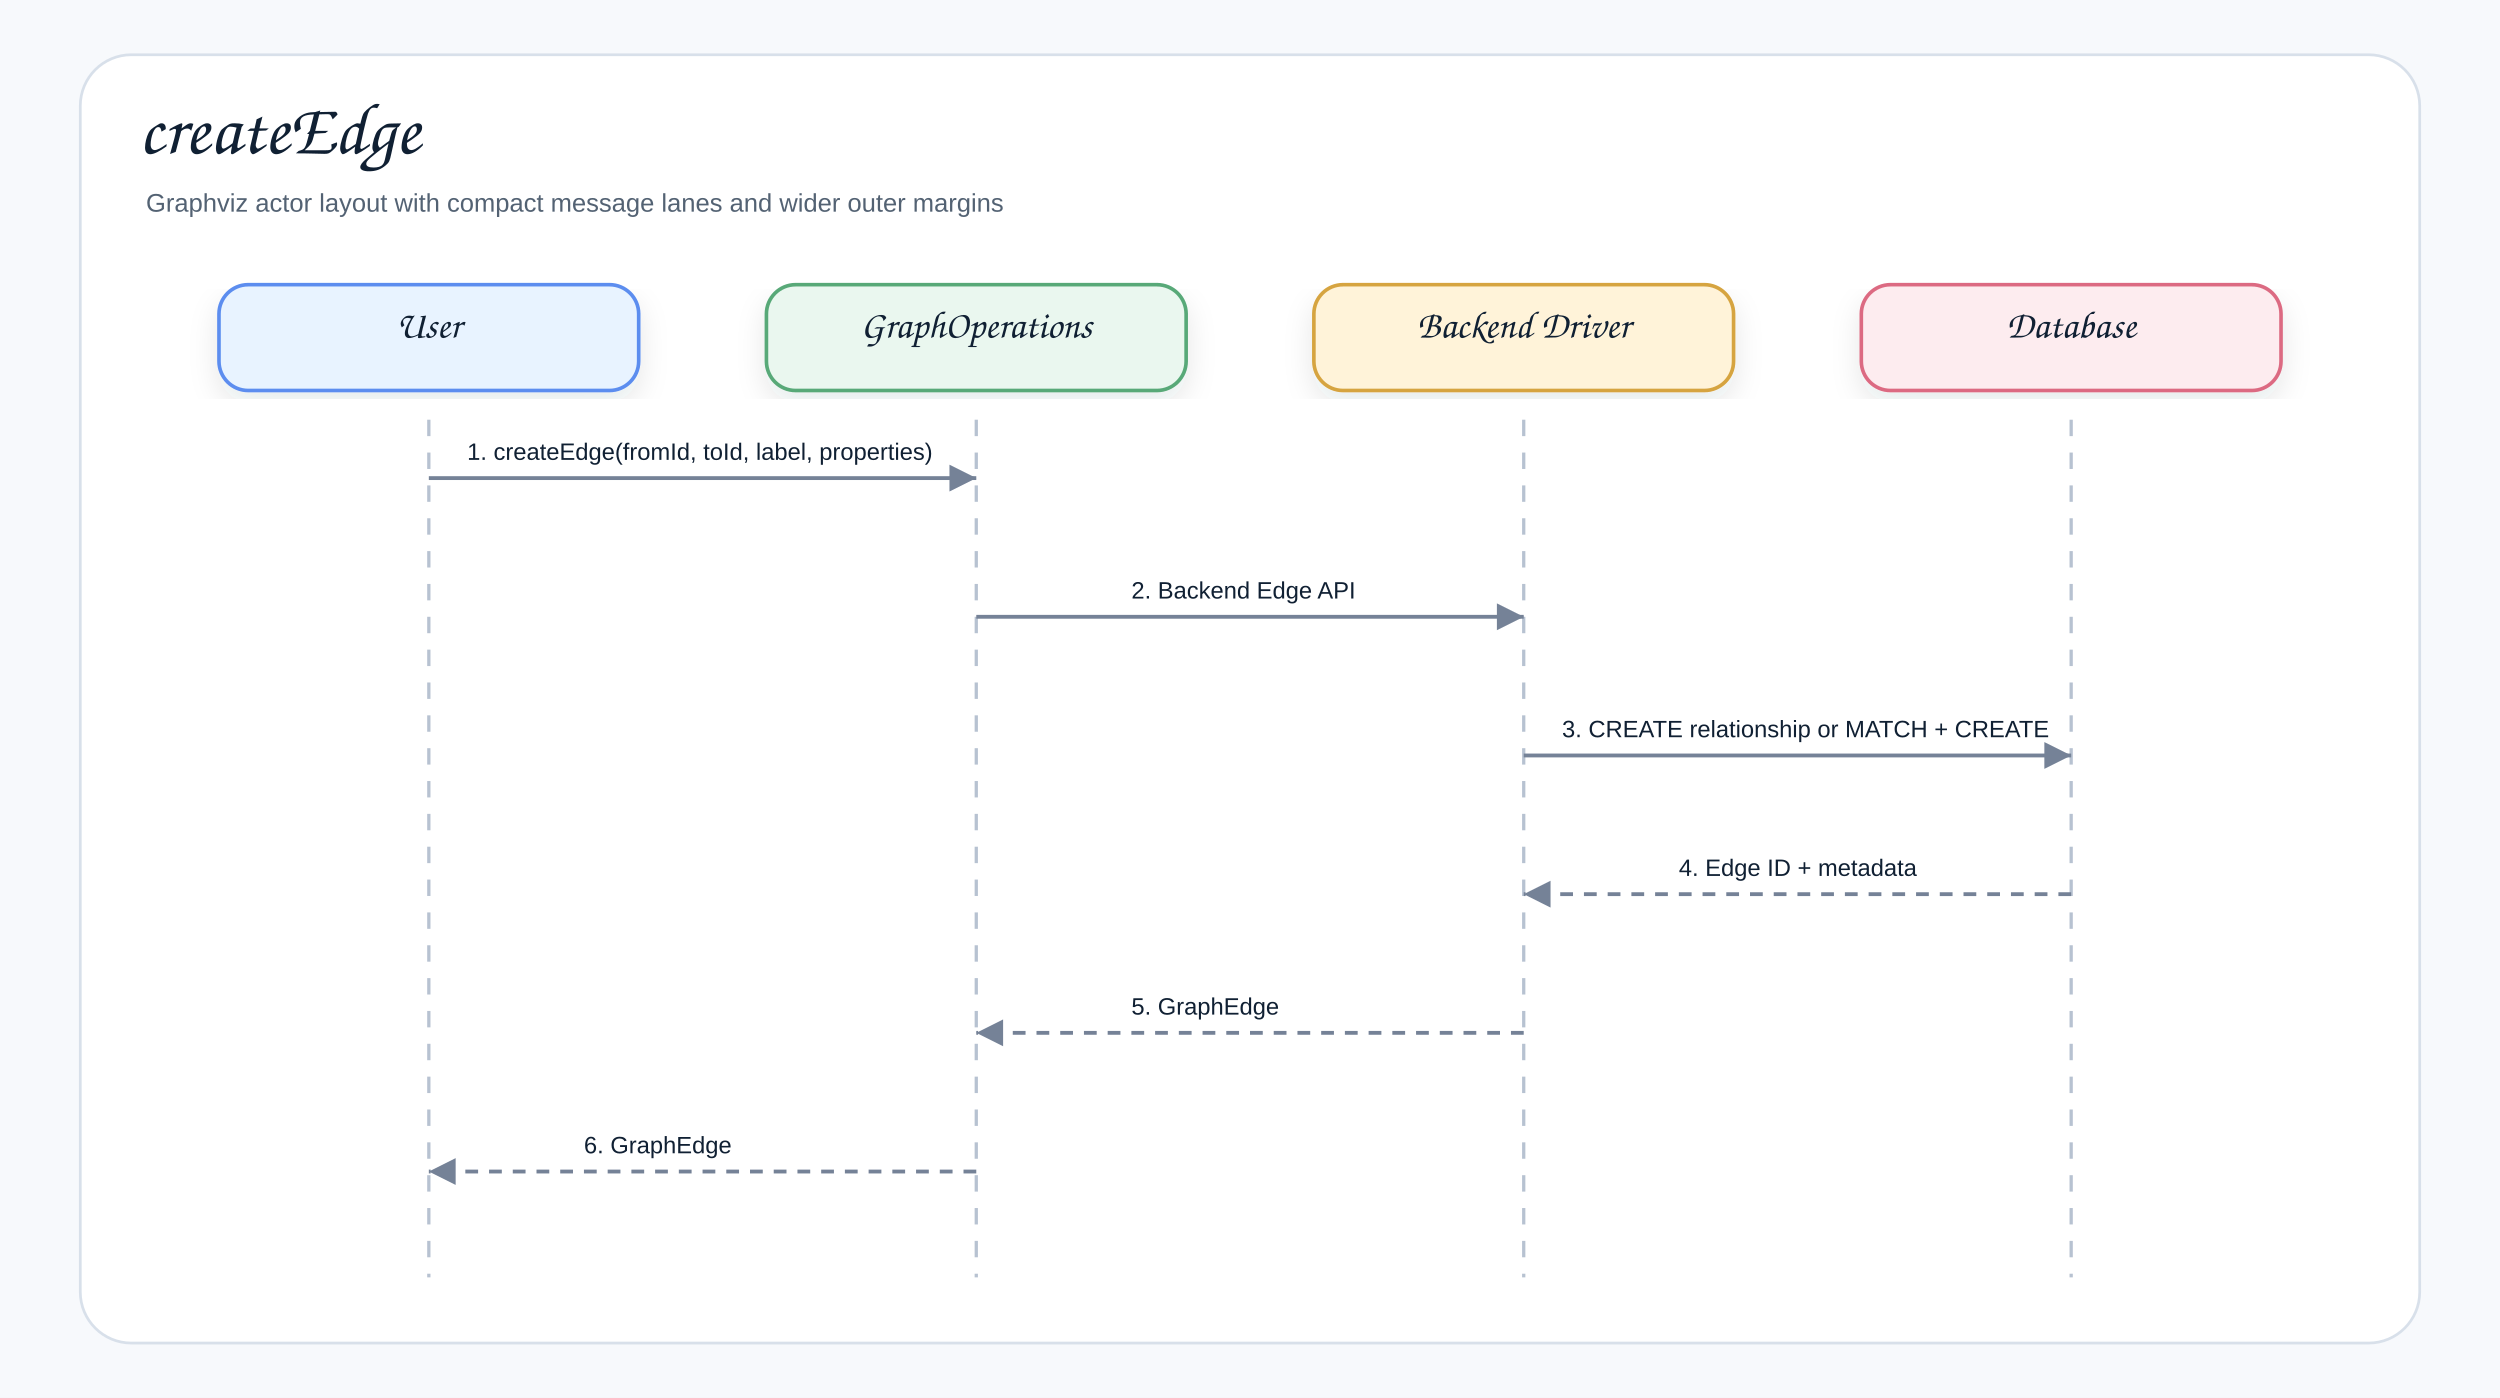
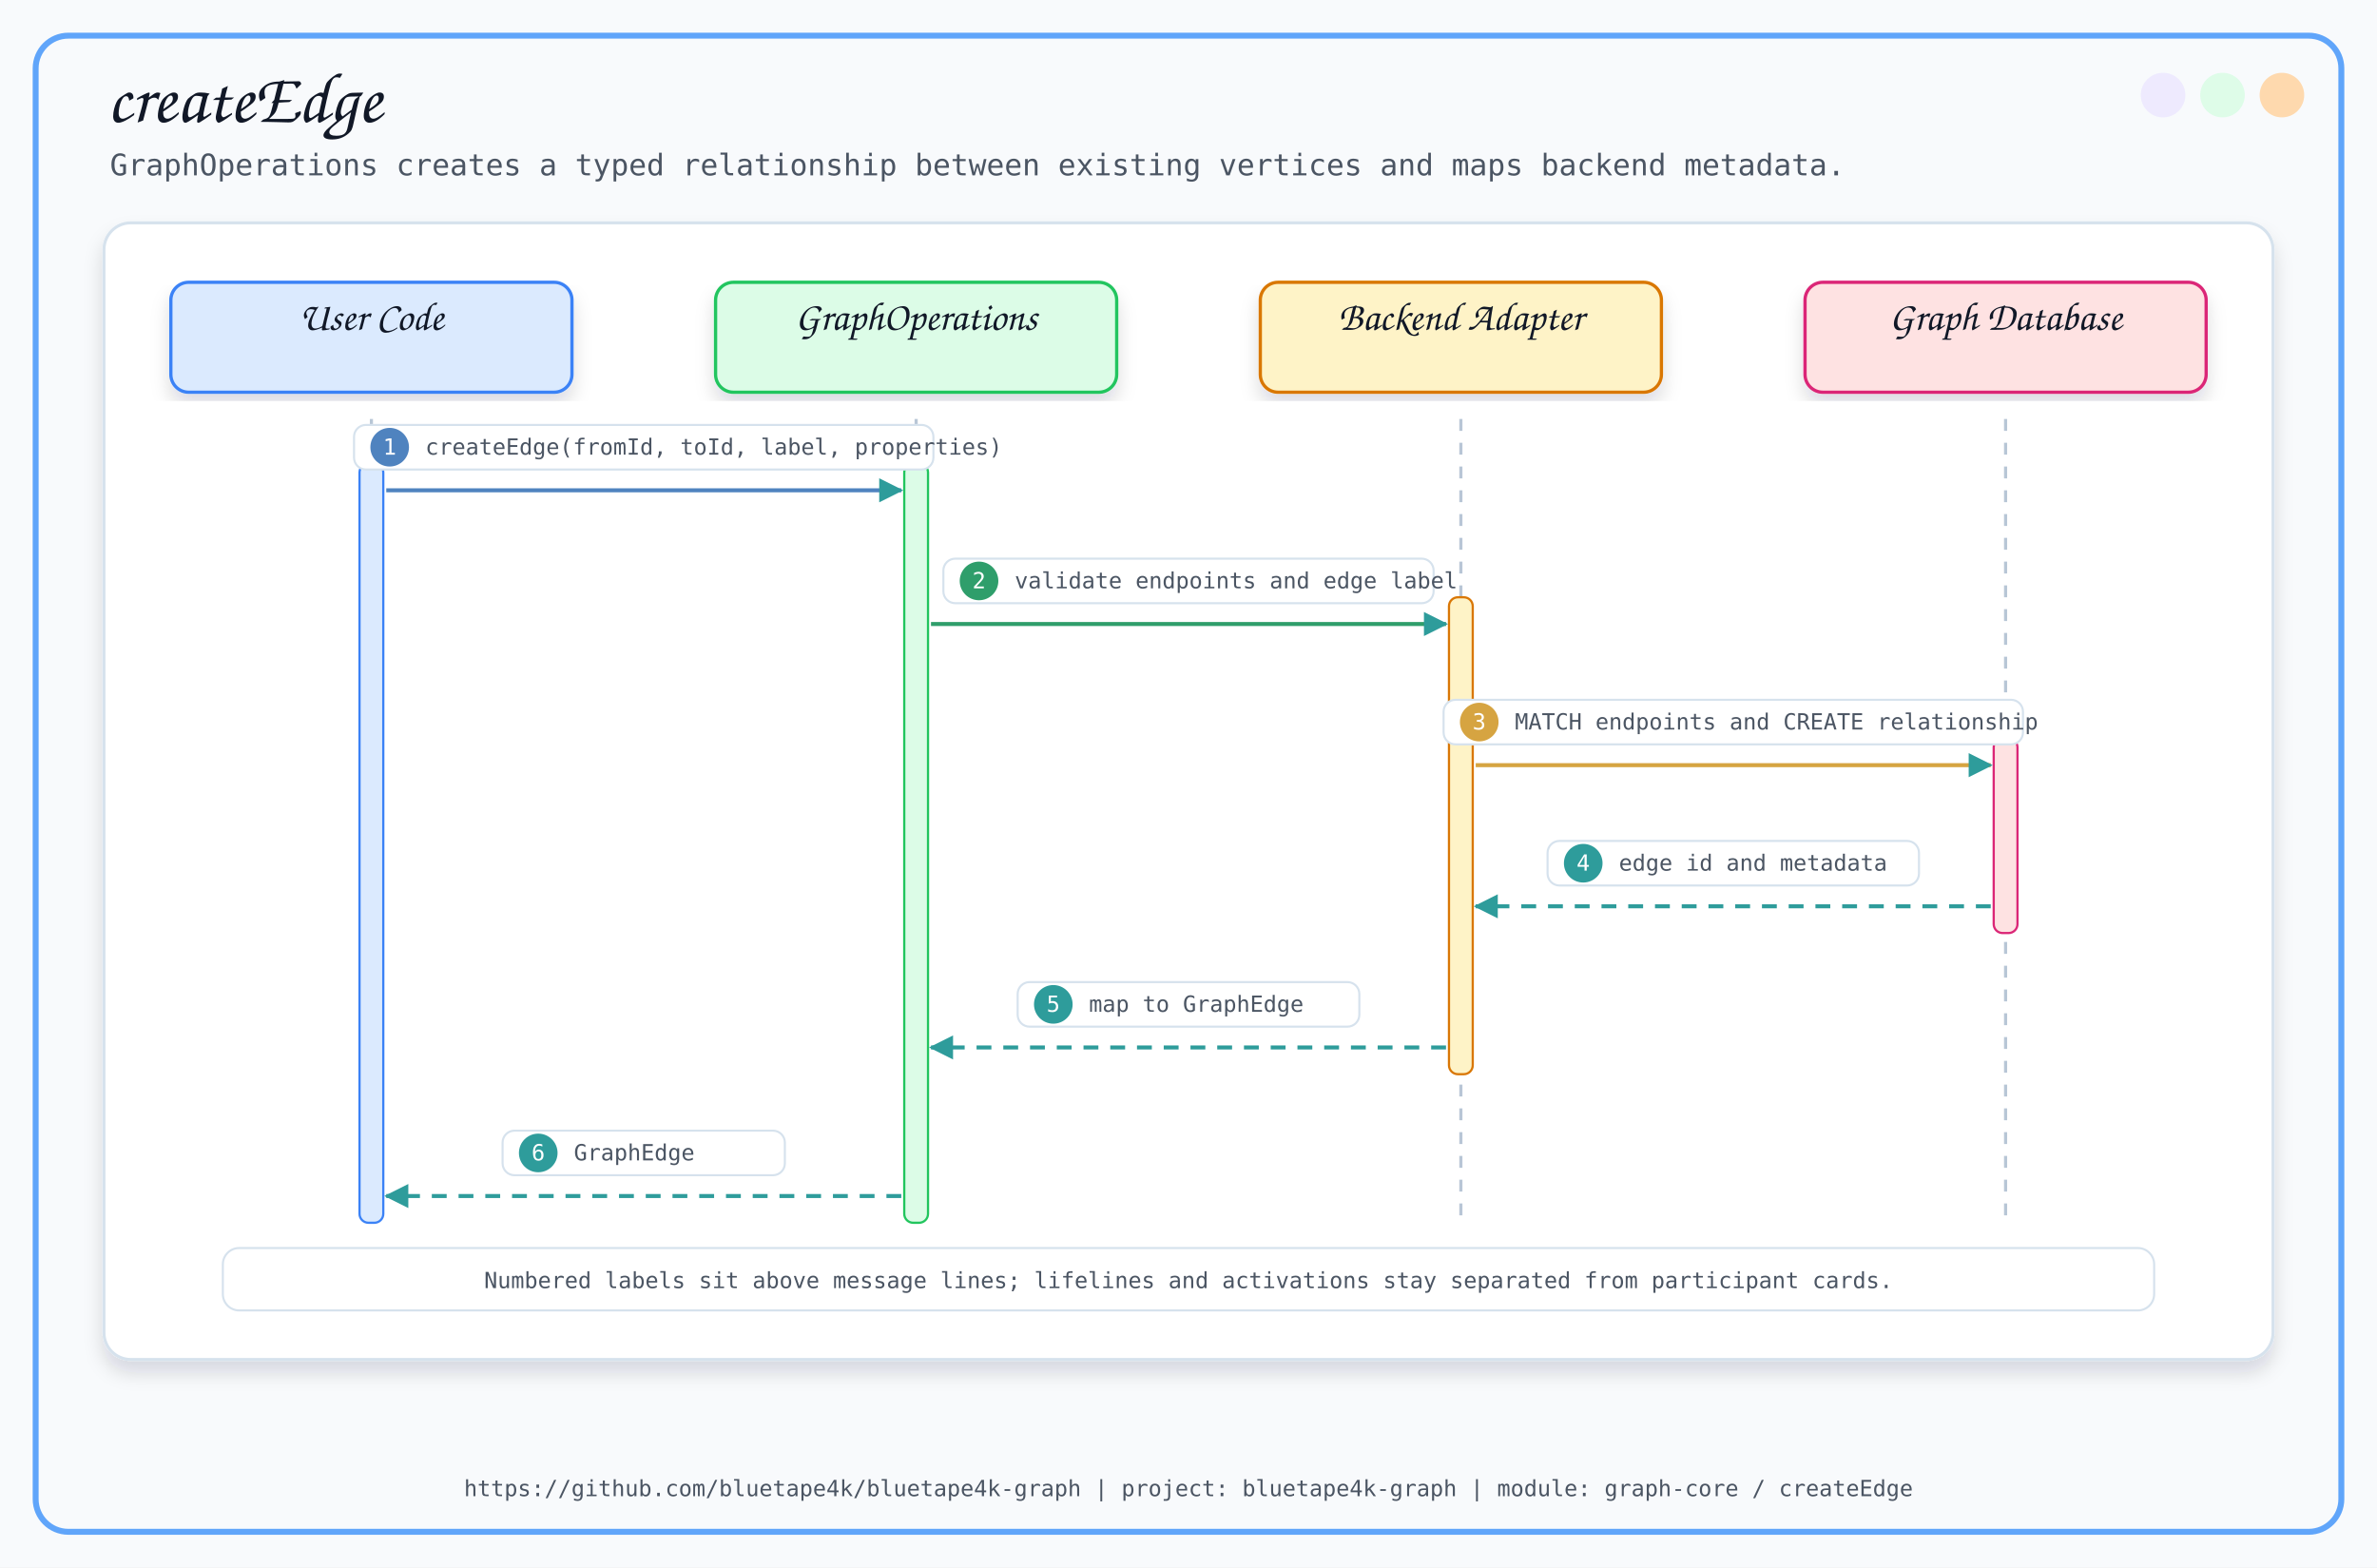
- <svg xmlns="http://www.w3.org/2000/svg" width="1370" height="766" viewBox="0 0 1370 766" role="img" aria-label="createEdge">
+ <svg xmlns="http://www.w3.org/2000/svg" width="1600" height="1055" viewBox="0 0 1600 1055">
  <defs>
-     <filter id="shadow" x="-8%" y="-8%" width="116%" height="116%">
-       <feDropShadow dx="0" dy="7" stdDeviation="8" flood-color="#1f2937" flood-opacity="0.10" />
+     <filter id="softShadow" x="-8%" y="-8%" width="116%" height="116%">
+       <feDropShadow dx="0" dy="8" stdDeviation="6" flood-color="#0F172A" flood-opacity="0.14" />
    </filter>
-     <marker id="arrow" markerWidth="9" markerHeight="9" refX="8" refY="4.5" orient="auto" markerUnits="strokeWidth">
-       <path d="M1,1 L8,4.5 L1,8 Z" fill="#758297" />
+     <marker id="arrow" viewBox="0 0 10 10" refX="9" refY="5" markerWidth="8" markerHeight="8" orient="auto-start-reverse">
+       <path d="M 0 0 L 10 5 L 0 10 z" fill="#2563EB" />
    </marker>
-     <style>
-     .canvas{fill:#f7f9fc}.frame{fill:#fff;stroke:#d8e0ea;stroke-width:1.5}
-     .title{font-family:"Architects Daughter","Comic Sans MS","Comic Sans",cursive;font-size:40px;font-weight:400;fill:#102033}
-     .subtitle{font-family:"Comic Sans MS","Comic Sans","Comic Neue",Arial,sans-serif;font-size:14px;font-weight:400;fill:#536273}
-     .label{font-family:"Architects Daughter","Comic Sans MS","Comic Sans",cursive;font-size:21px;font-weight:400;fill:#102033}
-     .small{font-family:"Comic Sans MS","Comic Sans","Comic Neue",Arial,sans-serif;font-size:12px;font-weight:400;fill:#536273}
-     .strong{font-family:"Comic Sans MS","Comic Sans","Comic Neue",Arial,sans-serif;font-size:13px;font-weight:400;fill:#102033}
-     .card{stroke-width:2.0;filter:url(#shadow)}
-     .line{stroke:#758297;stroke-width:2.1;fill:none;marker-end:url(#arrow)}
-     .dashed{stroke:#758297;stroke-width:2.1;stroke-dasharray:7 6;fill:none;marker-end:url(#arrow)}
-     .lifeline{stroke:#b7c2d1;stroke-width:1.8;stroke-dasharray:9 9}
-   </style>
  </defs>
-   <rect class="canvas" width="1370" height="766" />
-   <rect class="frame" x="44" y="30" width="1282" height="706" rx="28" />
-   <text class="title" x="76" y="84">createEdge</text>
-   <text class="subtitle" x="80" y="116">Graphviz actor layout with compact message lanes and wider outer margins</text>
-   <rect class="card" x="120.0" y="156" width="230" height="58" rx="16" fill="#E8F3FF" stroke="#5B8DEF" />
-   <text class="label" x="235.0" y="185.0" text-anchor="middle">User</text>
-   <line class="lifeline" x1="235.0" y1="230" x2="235.0" y2="700" />
-   <rect class="card" x="420.0" y="156" width="230" height="58" rx="16" fill="#EAF7EF" stroke="#58A978" />
-   <text class="label" x="535.0" y="185.0" text-anchor="middle">GraphOperations</text>
-   <line class="lifeline" x1="535.0" y1="230" x2="535.0" y2="700" />
-   <rect class="card" x="720.0" y="156" width="230" height="58" rx="16" fill="#FFF3D9" stroke="#D6A441" />
-   <text class="label" x="835.0" y="185.0" text-anchor="middle">Backend Driver</text>
-   <line class="lifeline" x1="835.0" y1="230" x2="835.0" y2="700" />
-   <rect class="card" x="1020.0" y="156" width="230" height="58" rx="16" fill="#FDECEF" stroke="#DC6B82" />
-   <text class="label" x="1135.0" y="185.0" text-anchor="middle">Database</text>
-   <line class="lifeline" x1="1135.0" y1="230" x2="1135.0" y2="700" />
-   <rect x="246.0" y="232.0" width="278.0" height="30" rx="10" fill="#ffffff" opacity="0.96" />
-   <text class="strong" x="256.0" y="252.0">1. createEdge(fromId, toId, label, properties)</text>
-   <path class="line" d="M235.0 262.0 L535.0 262.0" />
-   <rect x="610.0" y="308.0" width="150.0" height="30" rx="10" fill="#ffffff" opacity="0.96" />
-   <text class="strong" x="620.0" y="328.0">2. Backend Edge API</text>
-   <path class="line" d="M535.0 338.0 L835.0 338.0" />
-   <rect x="846.0" y="384.0" width="278.0" height="30" rx="10" fill="#ffffff" opacity="0.96" />
-   <text class="strong" x="856.0" y="404.0">3. CREATE relationship or MATCH + CREATE</text>
-   <path class="line" d="M835.0 414.0 L1135.0 414.0" />
-   <rect x="910.0" y="460.0" width="150.0" height="30" rx="10" fill="#ffffff" opacity="0.96" />
-   <text class="strong" x="920.0" y="480.0">4. Edge ID + metadata</text>
-   <path class="dashed" d="M1135.0 490.0 L835.0 490.0" />
-   <rect x="610.0" y="536.0" width="150.0" height="30" rx="10" fill="#ffffff" opacity="0.96" />
-   <text class="strong" x="620.0" y="556.0">5. GraphEdge</text>
-   <path class="dashed" d="M835.0 566.0 L535.0 566.0" />
-   <rect x="310.0" y="612.0" width="150.0" height="30" rx="10" fill="#ffffff" opacity="0.96" />
-   <text class="strong" x="320.0" y="632.0">6. GraphEdge</text>
-   <path class="dashed" d="M535.0 642.0 L235.0 642.0" />
+   <style>
+       .title { font-family: 'Architects Daughter', cursive; font-size: 48px; fill: #111827; }
+       .subtitle { font-family: 'Comic Mono', monospace; font-size: 20px; fill: #4B5563; }
+       .label { font-family: 'Architects Daughter', cursive; font-size: 27px; fill: #111827; }
+       .small { font-family: 'Comic Mono', monospace; font-size: 18px; fill: #374151; }
+       .tiny { font-family: 'Comic Mono', monospace; font-size: 15px; fill: #4B5563; }
+       .card { filter: url(#softShadow); }
+       .line { stroke: #2563EB; stroke-width: 3; fill: none; marker-end: url(#arrow); }
+       .thin { stroke: #60A5FA; stroke-width: 2; fill: none; marker-end: url(#arrow); }
+       .dash { stroke: #64748B; stroke-width: 2; stroke-dasharray: 8 8; fill: none; marker-end: url(#arrow); }
+     </style>
+   <defs>
+     <marker id="seqArrow" markerWidth="6" markerHeight="6" refX="5.5" refY="3" orient="auto" markerUnits="strokeWidth">
+       <path d="M 0 0 L 6 3 L 0 6 z" fill="#2E9C9B" />
+     </marker>
+   </defs>
+   <rect x="0" y="0" width="1600" height="1055" fill="#F8FAFC" />
+   <rect x="24" y="24" width="1552" height="1007" rx="22" fill="none" stroke="#60A5FA" stroke-width="4" />
+   <circle cx="1536" cy="64" r="15" fill="#FED7AA" opacity="0.95" />
+   <circle cx="1496" cy="64" r="15" fill="#DCFCE7" opacity="0.95" />
+   <circle cx="1456" cy="64" r="15" fill="#EDE9FE" opacity="0.95" />
+   <text x="72" y="82" class="title">createEdge</text>
+   <text x="74" y="118" class="subtitle">GraphOperations creates a typed relationship between existing vertices and maps backend metadata.</text>
+   <text x="800.0" y="1007" text-anchor="middle" class="tiny">https://github.com/bluetape4k/bluetape4k-graph | project: bluetape4k-graph | module: graph-core / createEdge</text>
+   <rect x="70" y="150" width="1460" height="765" rx="18" fill="#FFFFFF" stroke="#D6E2ED" stroke-width="2" filter="url(#softShadow)" />
+   <rect x="115.0" y="190" width="270" height="74" rx="12" fill="#DBEAFE" stroke="#3B82F6" stroke-width="2.2" filter="url(#softShadow)" />
+   <text x="250.0" y="222" text-anchor="middle" class="label">User Code</text>
+   <line x1="250.0" y1="282" x2="250.0" y2="823" stroke="#B8C6D6" stroke-width="2.1" stroke-dasharray="8 8" />
+   <rect x="481.667" y="190" width="270" height="74" rx="12" fill="#DCFCE7" stroke="#22C55E" stroke-width="2.2" filter="url(#softShadow)" />
+   <text x="616.667" y="222" text-anchor="middle" class="label">GraphOperations</text>
+   <line x1="616.667" y1="282" x2="616.667" y2="823" stroke="#B8C6D6" stroke-width="2.1" stroke-dasharray="8 8" />
+   <rect x="848.333" y="190" width="270" height="74" rx="12" fill="#FEF3C7" stroke="#D97706" stroke-width="2.2" filter="url(#softShadow)" />
+   <text x="983.333" y="222" text-anchor="middle" class="label">Backend Adapter</text>
+   <line x1="983.333" y1="282" x2="983.333" y2="823" stroke="#B8C6D6" stroke-width="2.1" stroke-dasharray="8 8" />
+   <rect x="1215.0" y="190" width="270" height="74" rx="12" fill="#FEE2E2" stroke="#DB2777" stroke-width="2.2" filter="url(#softShadow)" />
+   <text x="1350.0" y="222" text-anchor="middle" class="label">Graph Database</text>
+   <line x1="1350.0" y1="282" x2="1350.0" y2="823" stroke="#B8C6D6" stroke-width="2.1" stroke-dasharray="8 8" />
+   <rect x="242.0" y="312" width="16" height="511" rx="6" fill="#DBEAFE" stroke="#3B82F6" stroke-width="1.5" />
+   <rect x="608.667" y="312" width="16" height="511" rx="6" fill="#DCFCE7" stroke="#22C55E" stroke-width="1.5" />
+   <rect x="975.333" y="402" width="16" height="321" rx="6" fill="#FEF3C7" stroke="#D97706" stroke-width="1.5" />
+   <rect x="1342.0" y="497" width="16" height="131" rx="6" fill="#FEE2E2" stroke="#DB2777" stroke-width="1.5" />
+   <line x1="260.0" y1="330" x2="606.667" y2="330" stroke="#4F83BF" stroke-width="2.7" marker-end="url(#seqArrow)" />
+   <rect x="238.3" y="286" width="390" height="30" rx="8" fill="#FFFFFF" stroke="#D6E2ED" stroke-width="1.4" />
+   <circle cx="262.3" cy="301" r="13" fill="#4F83BF" />
+   <text x="262.3" y="306" text-anchor="middle" class="tiny" style="fill:#FFFFFF">1</text>
+   <text x="286.3" y="306" class="tiny">createEdge(fromId, toId, label, properties)</text>
+   <line x1="626.667" y1="420" x2="973.333" y2="420" stroke="#2F9E6B" stroke-width="2.7" marker-end="url(#seqArrow)" />
+   <rect x="635.0" y="376" width="330" height="30" rx="8" fill="#FFFFFF" stroke="#D6E2ED" stroke-width="1.4" />
+   <circle cx="659.0" cy="391" r="13" fill="#2F9E6B" />
+   <text x="659.0" y="396" text-anchor="middle" class="tiny" style="fill:#FFFFFF">2</text>
+   <text x="683.0" y="396" class="tiny">validate endpoints and edge label</text>
+   <line x1="993.333" y1="515" x2="1340.0" y2="515" stroke="#D6A441" stroke-width="2.7" marker-end="url(#seqArrow)" />
+   <rect x="971.7" y="471" width="390" height="30" rx="8" fill="#FFFFFF" stroke="#D6E2ED" stroke-width="1.4" />
+   <circle cx="995.7" cy="486" r="13" fill="#D6A441" />
+   <text x="995.7" y="491" text-anchor="middle" class="tiny" style="fill:#FFFFFF">3</text>
+   <text x="1019.7" y="491" class="tiny">MATCH endpoints and CREATE relationship</text>
+   <line x1="1340.0" y1="610" x2="993.333" y2="610" stroke="#2E9C9B" stroke-width="2.7" stroke-dasharray="10 8" marker-end="url(#seqArrow)" />
+   <rect x="1041.7" y="566" width="250" height="30" rx="8" fill="#FFFFFF" stroke="#D6E2ED" stroke-width="1.4" />
+   <circle cx="1065.7" cy="581" r="13" fill="#2E9C9B" />
+   <text x="1065.7" y="586" text-anchor="middle" class="tiny" style="fill:#FFFFFF">4</text>
+   <text x="1089.7" y="586" class="tiny">edge id and metadata</text>
+   <line x1="973.333" y1="705" x2="626.667" y2="705" stroke="#2E9C9B" stroke-width="2.7" stroke-dasharray="10 8" marker-end="url(#seqArrow)" />
+   <rect x="685.0" y="661" width="230" height="30" rx="8" fill="#FFFFFF" stroke="#D6E2ED" stroke-width="1.4" />
+   <circle cx="709.0" cy="676" r="13" fill="#2E9C9B" />
+   <text x="709.0" y="681" text-anchor="middle" class="tiny" style="fill:#FFFFFF">5</text>
+   <text x="733.0" y="681" class="tiny">map to GraphEdge</text>
+   <line x1="606.667" y1="805" x2="260.0" y2="805" stroke="#2E9C9B" stroke-width="2.7" stroke-dasharray="10 8" marker-end="url(#seqArrow)" />
+   <rect x="338.3" y="761" width="190" height="30" rx="8" fill="#FFFFFF" stroke="#D6E2ED" stroke-width="1.4" />
+   <circle cx="362.3" cy="776" r="13" fill="#2E9C9B" />
+   <text x="362.3" y="781" text-anchor="middle" class="tiny" style="fill:#FFFFFF">6</text>
+   <text x="386.3" y="781" class="tiny">GraphEdge</text>
+   <rect x="150" y="840" width="1300" height="42" rx="11" fill="#FFFFFF" stroke="#D6E2ED" stroke-width="1.4" />
+   <text x="800.0" y="867" text-anchor="middle" class="tiny">Numbered labels sit above message lines; lifelines and activations stay separated from participant cards.</text>
</svg>
